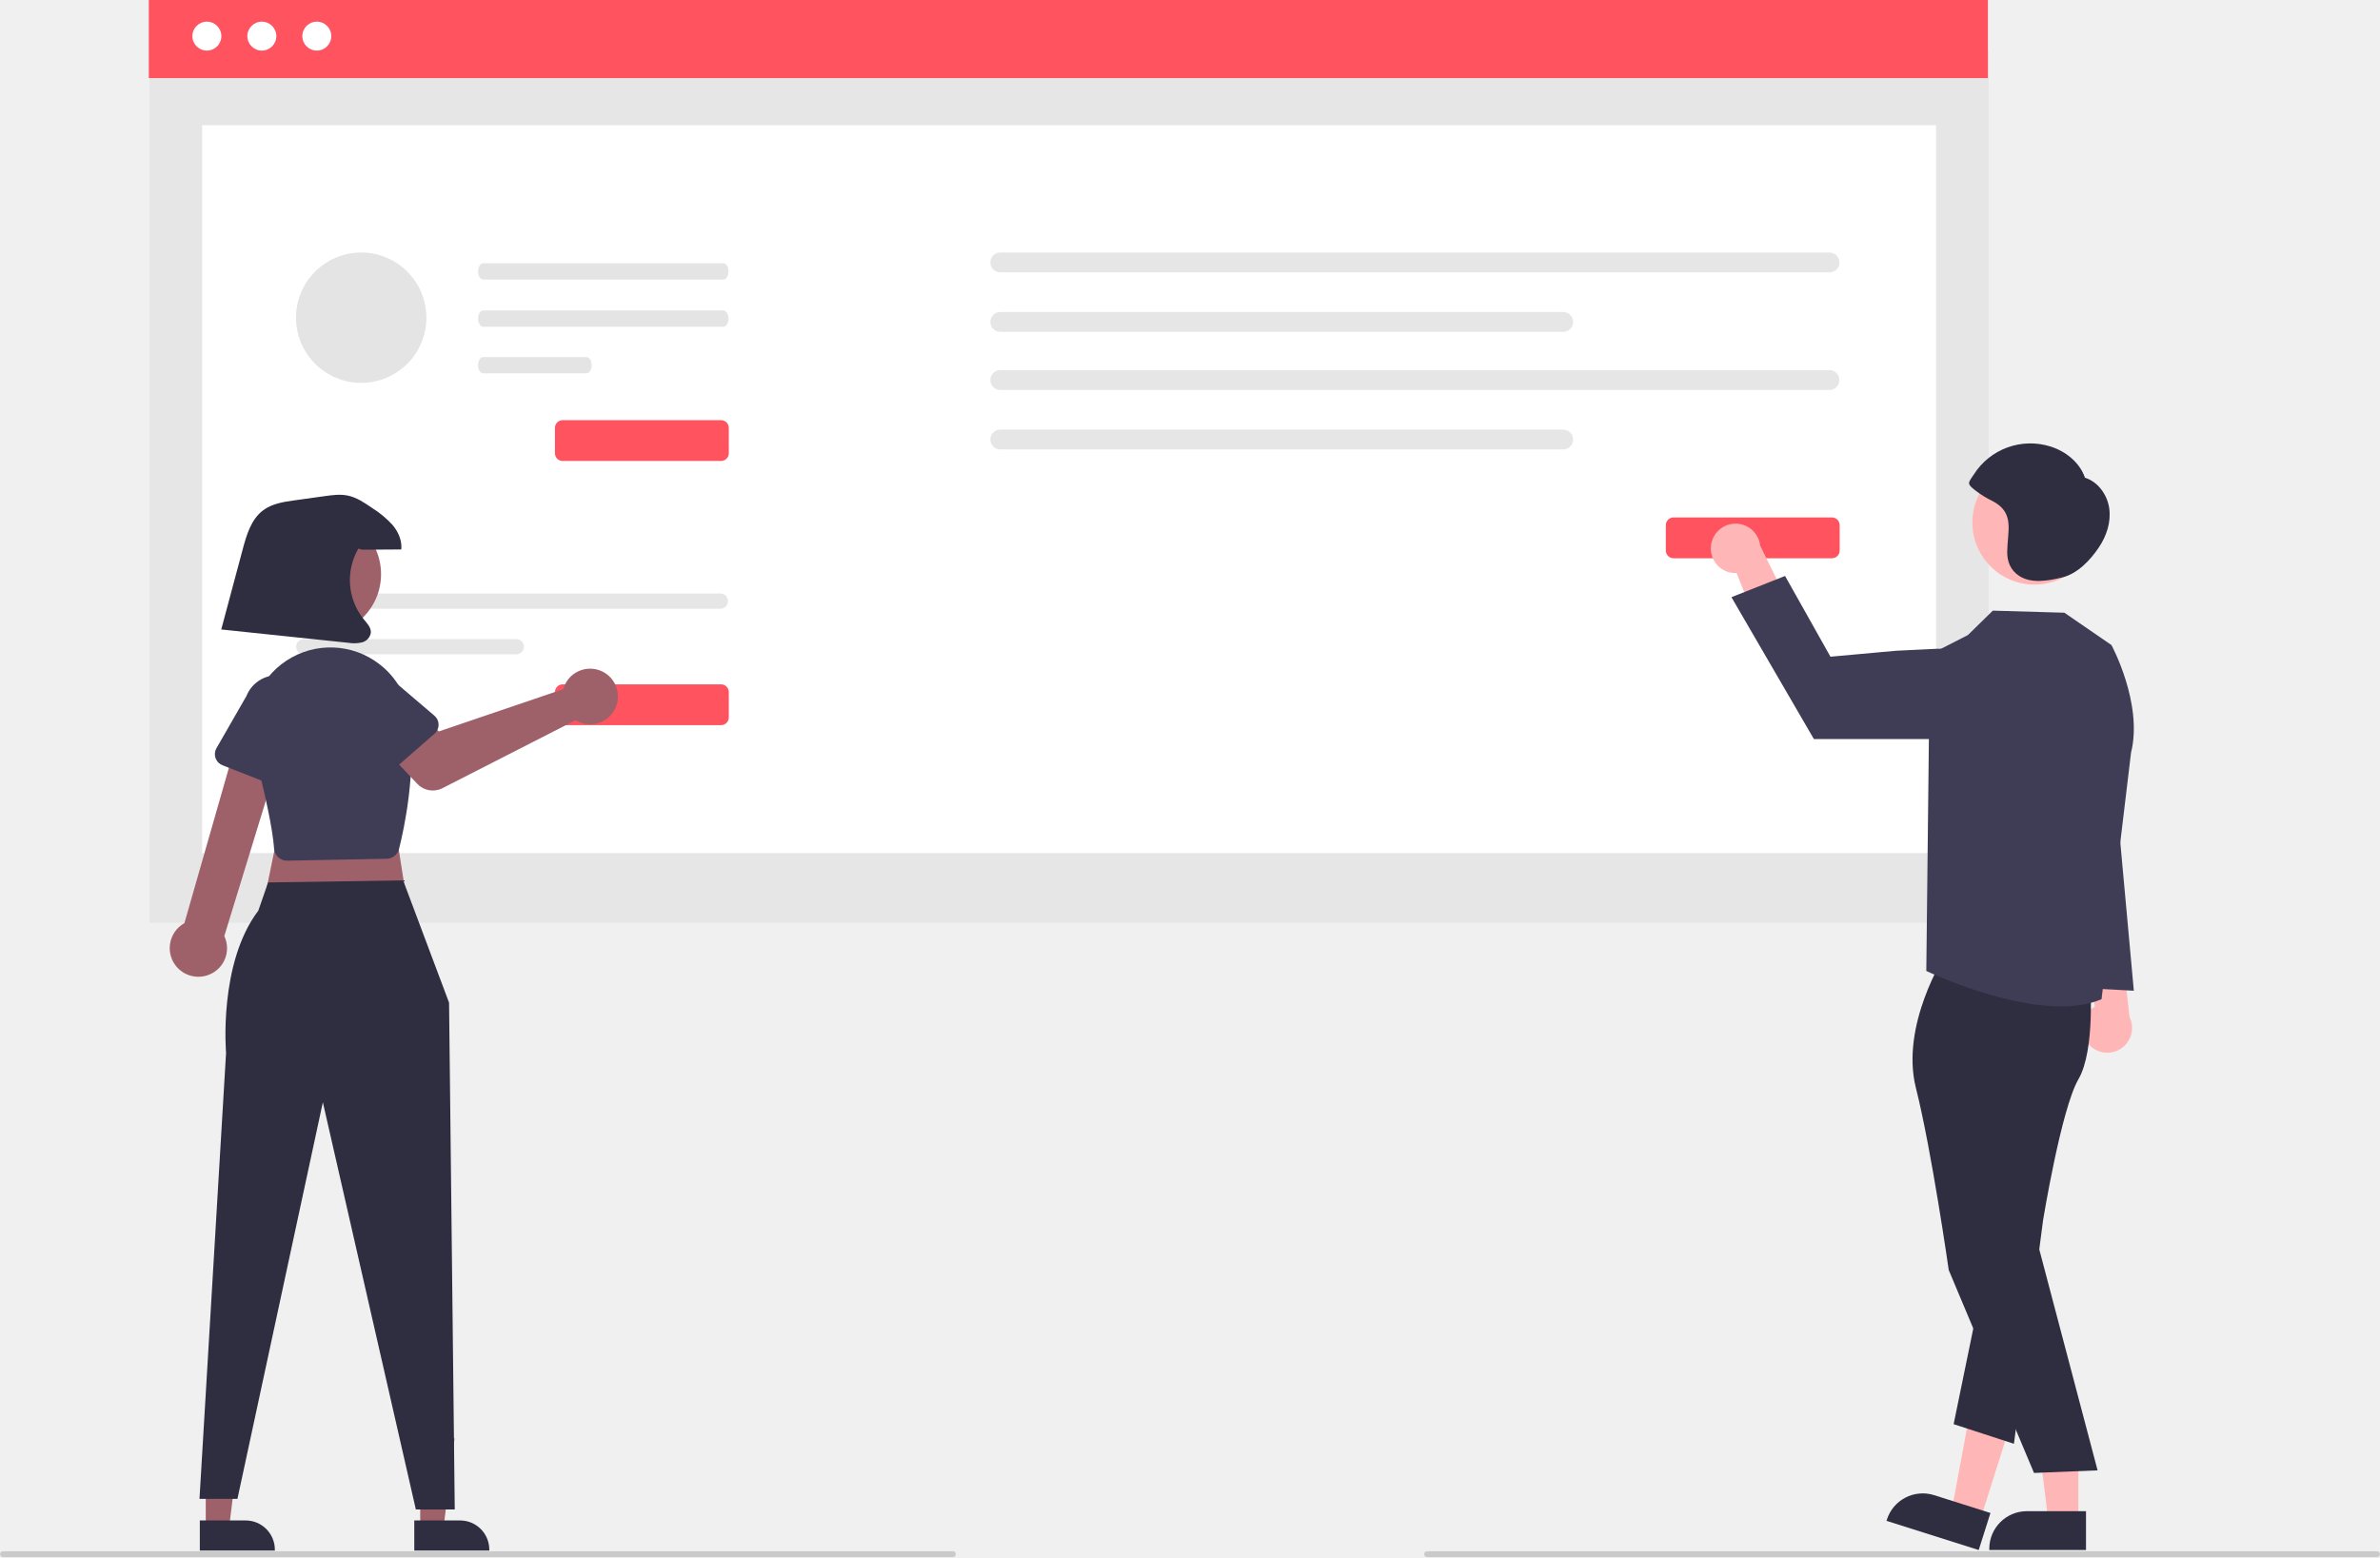
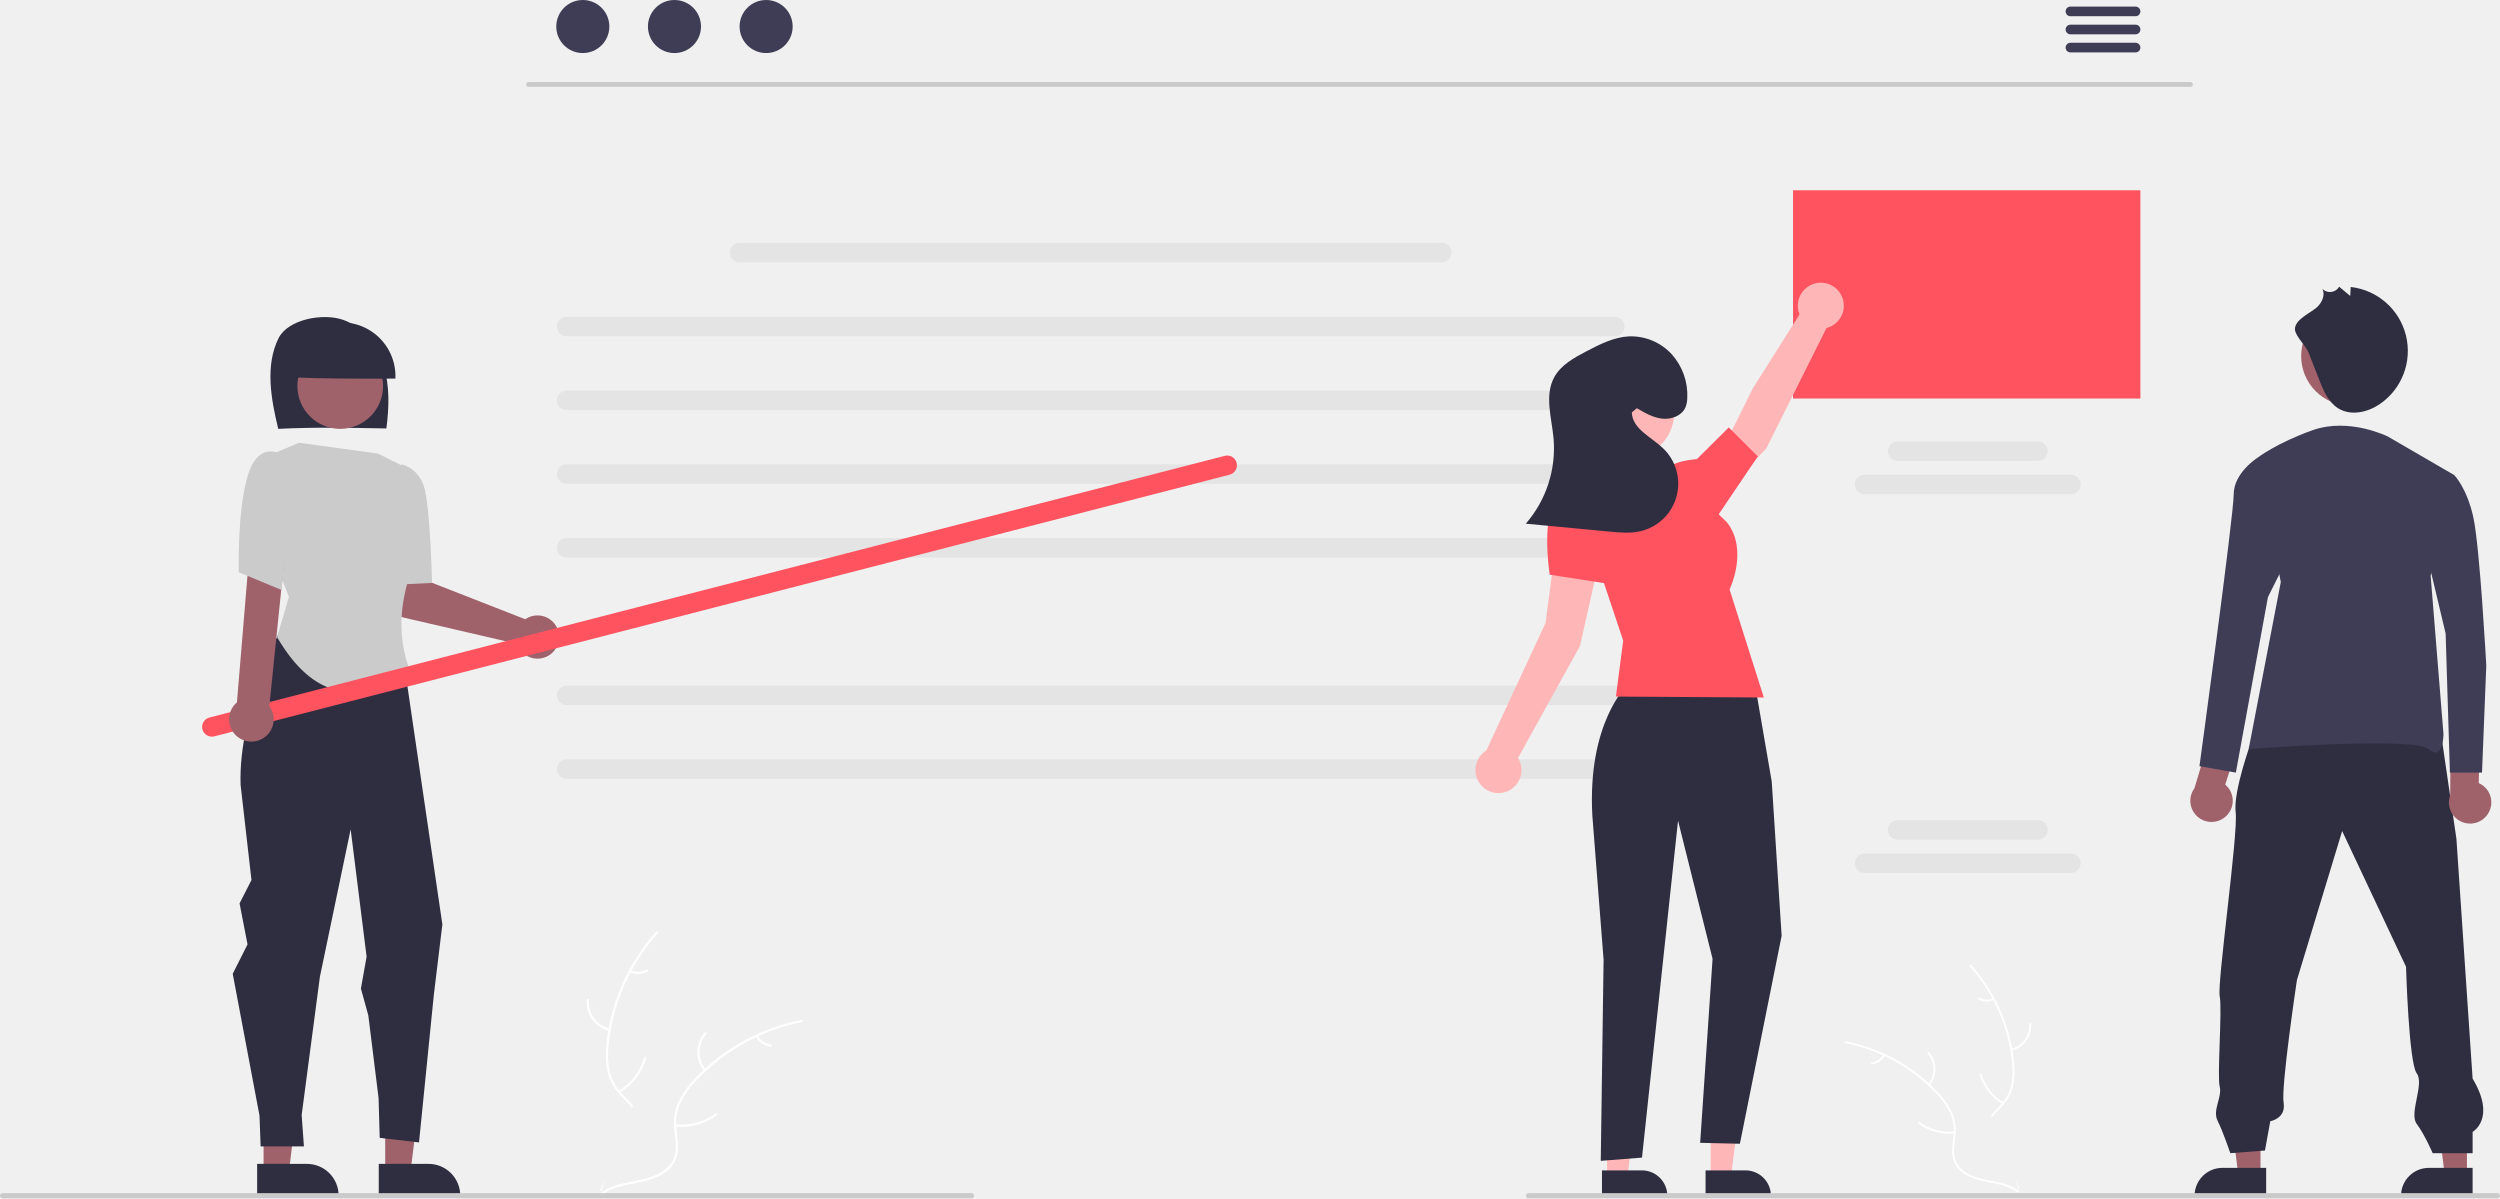
- <svg xmlns="http://www.w3.org/2000/svg" data-name="Layer 1" width="972.675" height="636.537" viewBox="0 0 972.675 636.537">
-   <path d="M967.084,558.393a10.056,10.056,0,0,1,2.728-15.176l-6.582-35.123,17.12,7.193,3.626,32.251a10.11,10.11,0,0,1-16.892,10.856Z" transform="translate(-113.6623 -131.7314)" fill="#ffb6b6" />
-   <rect id="f38b076b-59d8-4a3a-9764-ba710fdc09c8" data-name="Rectangle 62" x="61.138" y="20.606" width="751.606" height="356.65" fill="#e6e6e6" />
-   <rect id="a3e272cc-df3f-4d80-b321-62d216886f20" data-name="Rectangle 75" x="82.63" y="51.189" width="708.622" height="297.564" fill="#fff" />
-   <rect id="e835d13b-e721-4725-9202-bbf482b4bd3b" data-name="Rectangle 80" x="60.817" width="751.606" height="31.93" fill="#ff5360" />
-   <circle id="be4979c6-1dab-43b6-a6ee-71cd46d62419" data-name="Ellipse 90" cx="84.545" cy="14.769" r="5.918" fill="#fff" />
-   <circle id="b0ea5047-583b-4910-b1a7-8a4b76ab40b8" data-name="Ellipse 91" cx="107.009" cy="14.769" r="5.918" fill="#fff" />
-   <circle id="f37d9a3e-ad35-4554-bb71-f31101cbe222" data-name="Ellipse 92" cx="129.473" cy="14.769" r="5.918" fill="#fff" />
-   <path id="bb164f67-fbc5-46a9-bc53-51bf316e72eb-2337" data-name="Path 142" d="M237.734,374.365a3.106,3.106,0,0,0,0,6.211h170.406a3.106,3.106,0,0,0,0-6.211Z" transform="translate(-113.6623 -131.7314)" fill="#e6e6e6" />
-   <path id="a443cdab-5007-48b4-8b70-6d9701024bb2-2338" data-name="Path 143" d="M237.734,393a3.106,3.106,0,0,0,0,6.211h86.996a3.106,3.106,0,0,0,0-6.211Z" transform="translate(-113.6623 -131.7314)" fill="#e6e6e6" />
-   <path id="f7d6bd93-8cee-4d05-900c-0964279c7a84-2339" data-name="Path 154" d="M408.355,428.181H343.623a3.166,3.166,0,0,1-3.162-3.162V414.648a3.166,3.166,0,0,1,3.162-3.162h64.731a3.166,3.166,0,0,1,3.162,3.162V425.019A3.166,3.166,0,0,1,408.355,428.181Z" transform="translate(-113.6623 -131.7314)" fill="#ff5360" />
-   <path id="b9375ed9-a91c-4567-8040-b14da9424350-2340" data-name="Path 154" d="M408.355,320.181H343.623a3.166,3.166,0,0,1-3.162-3.162V306.648a3.166,3.166,0,0,1,3.162-3.162h64.731a3.166,3.166,0,0,1,3.162,3.162V317.019A3.166,3.166,0,0,1,408.355,320.181Z" transform="translate(-113.6623 -131.7314)" fill="#ff5360" />
-   <path id="e51c2c64-3ae5-421d-97d2-6993e1b4a0e1-2341" data-name="Path 142" d="M522.45,234.962a4.052,4.052,0,0,0,0,8.104H861.361a4.052,4.052,0,0,0,0-8.104Z" transform="translate(-113.6623 -131.7314)" fill="#e6e6e6" />
-   <path id="bb6ebd78-ef21-4bf3-8138-c36b4f5ae8d3-2342" data-name="Path 143" d="M522.45,259.277a4.052,4.052,0,0,0,0,8.104H752.524a4.052,4.052,0,0,0,0-8.104Z" transform="translate(-113.6623 -131.7314)" fill="#e6e6e6" />
-   <path id="b0279cb1-e051-4fdd-8ff4-a6bdaa244cb4-2343" data-name="Path 142" d="M522.45,283.042a4.052,4.052,0,0,0,0,8.104H861.361a4.052,4.052,0,0,0,0-8.104Z" transform="translate(-113.6623 -131.7314)" fill="#e6e6e6" />
-   <path id="b8fe22d0-d29e-4fd2-8057-acce26acd380-2344" data-name="Path 143" d="M522.45,307.358a4.052,4.052,0,0,0,0,8.104H752.524a4.052,4.052,0,0,0,0-8.104Z" transform="translate(-113.6623 -131.7314)" fill="#e6e6e6" />
-   <path id="e1b0698e-7706-4223-aefd-57a6dfde5692-2345" data-name="Path 154" d="M862.355,359.948H797.623a3.166,3.166,0,0,1-3.162-3.162V346.414a3.166,3.166,0,0,1,3.162-3.162h64.731a3.166,3.166,0,0,1,3.162,3.162v10.371A3.166,3.166,0,0,1,862.355,359.948Z" transform="translate(-113.6623 -131.7314)" fill="#ff5360" />
-   <path id="f8f2501b-24d6-4bc5-9452-5f6747352c8d-2346" data-name="Path 155" d="M311.127,239.351c-1.15.004-2.081,1.497-2.078,3.336.002,1.834.931,3.319,2.078,3.323h98.18c1.15-.004,2.081-1.497,2.078-3.336-.002-1.834-.931-3.319-2.078-3.323Z" transform="translate(-113.6623 -131.7314)" fill="#e4e4e4" />
-   <path id="bf240ba4-7ac6-4616-9791-82be96e2dade-2347" data-name="Path 156" d="M311.127,258.643c-1.15.004-2.081,1.497-2.078,3.336.002,1.834.931,3.319,2.078,3.323h98.18c1.15-.004,2.081-1.497,2.078-3.336-.002-1.834-.931-3.319-2.078-3.323Z" transform="translate(-113.6623 -131.7314)" fill="#e4e4e4" />
-   <path id="a4452d36-433f-4f97-99ed-f04c2decb731-2348" data-name="Path 157" d="M311.127,277.702c-1.15.004-2.081,1.497-2.078,3.336.002,1.834.931,3.319,2.078,3.323h42.247c1.15-.004,2.081-1.497,2.078-3.336-.002-1.834-.931-3.319-2.078-3.323Z" transform="translate(-113.6623 -131.7314)" fill="#e4e4e4" />
-   <circle cx="147.615" cy="129.872" r="26.642" fill="#e4e4e4" />
-   <path d="M812.935,354.671a10.056,10.056,0,0,0,10.453,11.335l13.316,33.161,10.577-15.263-14.266-29.151a10.11,10.11,0,0,0-20.079-.082Z" transform="translate(-113.6623 -131.7314)" fill="#ffb6b6" />
-   <polygon points="849.397 621.765 837.138 621.765 831.305 574.477 849.4 574.478 849.397 621.765" fill="#ffb6b6" />
-   <path d="M966.186,765.381l-39.531-.001v-.5A15.387,15.387,0,0,1,942.042,749.493h.001l24.144.001Z" transform="translate(-113.6623 -131.7314)" fill="#2f2e41" />
-   <polygon points="809.279 621.376 797.591 617.675 806.302 570.832 823.552 576.294 809.279 621.376" fill="#ffb6b6" />
-   <path d="M922.336,765.381l-37.687-11.932.151-.477A15.387,15.387,0,0,1,904.112,742.947l.001 0,23.018,7.288Z" transform="translate(-113.6623 -131.7314)" fill="#2f2e41" />
-   <path d="M908.421,522.381s-18.19,28.562-11.762,54.054,13.428,74.492,13.428,74.492l34.852,82.943,25.98-1.06-25.8-97.793,1.02-65.386s17.932-31.249,14.44-40.977S908.421,522.381,908.421,522.381Z" transform="translate(-113.6623 -131.7314)" fill="#2f2e41" />
-   <path d="M967.849,532.593s2.238,28.335-4.762,40.335-14.458,57.673-14.458,57.673l-11.898,91.346-24.644-8.02L933.101,611.585l16.517-80.504Z" transform="translate(-113.6623 -131.7314)" fill="#2f2e41" />
-   <path d="M976.586,395.427l-19.228-13.216-29.26-.85-10.19,9.99-15.55,7.941-1.44,129.364s46.565,22.319,71.617,11.546l12.051-100.774C989.586,419.427,976.586,395.427,976.586,395.427Z" transform="translate(-113.6623 -131.7314)" fill="#3f3d56" />
-   <path d="M906.264,433.861H854.976l-33.696-58.002,21.911-8.679,18.556,33.008,26.857-2.431,16.769-.811a18.468,18.468,0,0,1,19.222,20.697h0A18.49,18.49,0,0,1,906.264,433.861Z" transform="translate(-113.6623 -131.7314)" fill="#3f3d56" />
-   <circle cx="831.452" cy="213.606" r="25.37" fill="#ffb6b6" />
-   <path d="M975.683,339.566c-.779-5.57-4.551-10.858-9.916-12.546-2.131-6.189-7.776-10.745-14.012-12.731a27.372,27.372,0,0,0-31.467,11.477c-.477.75-1.945,2.594-1.904,3.49.052,1.137,1.792,2.312,2.666,3.029a39.086,39.086,0,0,0,6.97,4.302c9.123,4.73,6.086,12.162,5.962,20.585-.06,4.093,1.306,7.588,4.797,9.926,5.037,3.374,12.246,2.032,17.727.678,6.219-1.537,11.389-7,14.936-12.268C974.583,350.842,976.462,345.135,975.683,339.566Z" transform="translate(-113.6623 -131.7314)" fill="#2f2e41" />
-   <polygon points="862.197 296.725 872.069 405.008 840.352 403.307 862.197 296.725" fill="#3f3d56" />
-   <path d="M1085.147,768.269H696.853a1.191,1.191,0,0,1,0-2.381h388.294a1.191,1.191,0,0,1,0,2.381Z" transform="translate(-113.6623 -131.7314)" fill="#cacaca" />
-   <polygon points="84.089 624.666 93.598 624.666 98.122 587.987 84.087 587.987 84.089 624.666" fill="#9e616a" />
-   <path d="M195.326,753.293,214.053,753.292h.001a11.935,11.935,0,0,1,11.935,11.934v.388l-30.662.001Z" transform="translate(-113.6623 -131.7314)" fill="#2f2e41" />
-   <polygon points="171.738 624.666 181.247 624.666 185.771 587.987 171.736 587.987 171.738 624.666" fill="#9e616a" />
-   <path d="M282.974,753.293l18.727-.001h.001a11.935,11.935,0,0,1,11.935,11.934v.388l-30.662.001Z" transform="translate(-113.6623 -131.7314)" fill="#2f2e41" />
-   <polygon points="160.256 329.996 166.461 369.554 107.512 370.33 115.268 332.323 160.256 329.996" fill="#9e616a" />
-   <path d="M278.413,491.627l18.775,49.993,2.327,207.179H283.614l-38.007-166.457-34.904,162.112H195.19l10.859-182.279s-3.202-36.585,13.186-58.174l3.989-11.525Z" transform="translate(-113.6623 -131.7314)" fill="#2f2e41" />
-   <path d="M197.878,530.599a11.637,11.637,0,0,0,7.456-16.211l25.078-81.761-18.446-3.656-22.936,80.142a11.7,11.7,0,0,0,8.848,21.486Z" transform="translate(-113.6623 -131.7314)" fill="#9e616a" />
-   <path d="M230.953,483.575a5.285,5.285,0,0,1-1.025-.101h0a5.301,5.301,0,0,1-4.246-4.803c-.583-7.984-3.472-21.88-8.587-41.305a32.691,32.691,0,0,1,51.621-34.137,32.269,32.269,0,0,1,12.45,22.068c2.542,22.388-2.251,44.865-4.429,53.49a5.312,5.312,0,0,1-5.035,4.002L231.066,483.574C231.028,483.575,230.991,483.575,230.953,483.575Z" transform="translate(-113.6623 -131.7314)" fill="#3f3d56" />
-   <path d="M344.481,411.757a11.402,11.402,0,0,0-.6,1.692l-50.864,17.284-9.828-8.586-14.897,13.139,15.922,16.891a8.666,8.666,0,0,0,10.248,1.773l54.428-27.802a11.371,11.371,0,1,0-4.409-14.392Z" transform="translate(-113.6623 -131.7314)" fill="#9e616a" />
-   <path d="M291.244,431.678l-18.542,16.195a4.875,4.875,0,0,1-7.308-1.037l-13.263-20.653a13.537,13.537,0,0,1,20.444-17.751l18.624,15.864a4.875,4.875,0,0,1,.045,7.381Z" transform="translate(-113.6623 -131.7314)" fill="#3f3d56" />
-   <path d="M227.482,453.561l-22.914-9.002a4.875,4.875,0,0,1-2.445-6.965l12.226-21.283a13.537,13.537,0,0,1,25.171,9.974l-5.506,23.837a4.875,4.875,0,0,1-6.531,3.438Z" transform="translate(-113.6623 -131.7314)" fill="#3f3d56" />
-   <circle cx="130.806" cy="234.729" r="24.925" fill="#9e616a" />
-   <path d="M503.147,768.269H114.853a1.191,1.191,0,0,1,0-2.381H503.147a1.191,1.191,0,0,1,0,2.381Z" transform="translate(-113.6623 -131.7314)" fill="#cacaca" />
-   <path d="M261.614,356.441q8.021-.045,16.043-.09c.38-3.645-1.242-7.271-3.605-10.071a41.058,41.058,0,0,0-8.446-6.982c-3.067-2.105-6.245-4.258-9.892-4.994-3.057-.617-6.216-.189-9.304.241q-6.143.854-12.285,1.708c-4.495.625-9.198,1.332-12.849,4.028-4.938,3.646-6.826,10.034-8.413,15.962l-8.782,32.816,51.871,5.441a14.261,14.261,0,0,0,5.653-.164,4.859,4.859,0,0,0,3.615-3.952c.149-2.115-1.529-3.847-2.892-5.472a25.562,25.562,0,0,1-2.205-28.906Z" transform="translate(-113.6623 -131.7314)" fill="#2f2e41" />
+ <svg xmlns="http://www.w3.org/2000/svg" data-name="Layer 1" width="983" height="471.149" viewBox="0 0 983 471.149">
+   <path d="M333.732,626.165c2.431-19.55,14.548-38.813,33.193-45.176a90.77,90.77,0,0,0,.004,62.32c2.865,7.75,6.859,16.071,4.164,23.882-1.677,4.86-5.779,8.578-10.364,10.903-4.585,2.325-9.674,3.433-14.7,4.519l-.989.818C337.063,665.418,331.301,645.715,333.732,626.165Z" transform="translate(-108.5 -214.4253)" fill="#f0f0f0" />
+   <path d="M367.11,581.359a77.584,77.584,0,0,0-19.287,43.664,33.41,33.41,0,0,0,.38,10.461,19.162,19.162,0,0,0,4.766,8.888c2.148,2.36,4.619,4.526,6.156,7.367a11.733,11.733,0,0,1,.573,9.579c-1.357,3.892-4.032,7.065-6.755,10.076-3.024,3.344-6.217,6.769-7.503,11.202-.156.537-.98.264-.825-.272,2.236-7.712,9.723-12.093,13.293-19.039,1.666-3.241,2.365-7.004.803-10.426-1.366-2.992-3.912-5.227-6.107-7.598a20.448,20.448,0,0,1-4.984-8.517,30.887,30.887,0,0,1-.781-10.408,75.271,75.271,0,0,1,5.497-22.874,78.96,78.96,0,0,1,14.198-22.753c.371-.416.943.238.575.651Z" transform="translate(-108.5 -214.4253)" fill="#fff" />
+   <path d="M348.057,619.769a11.64,11.64,0,0,1-8.86-12.193c.044-.557.912-.514.867.043a10.778,10.778,0,0,0,8.265,11.326c.544.129.268.953-.272.825Z" transform="translate(-108.5 -214.4253)" fill="#fff" />
+   <path d="M351.722,643.319a22.435,22.435,0,0,0,10.019-12.921c.158-.537.982-.264.825.272a23.336,23.336,0,0,1-10.453,13.424c-.481.286-.869-.491-.391-.776Z" transform="translate(-108.5 -214.4253)" fill="#fff" />
+   <path d="M356.544,595.945a6.589,6.589,0,0,0,6.244-.317c.478-.292.865.486.391.776a7.383,7.383,0,0,1-6.907.366.449.449,0,0,1-.276-.548.436.436,0,0,1,.548-.276Z" transform="translate(-108.5 -214.4253)" fill="#fff" />
+   <path d="M423.758,615.909c-.293.191-.586.381-.88.579a86.772,86.772,0,0,0-11.095,8.662c-.271.242-.542.491-.806.74a91.477,91.477,0,0,0-19.867,27.195,88.835,88.835,0,0,0-4.866,12.59c-1.796,5.958-3.268,12.561-6.823,17.434a15.241,15.241,0,0,1-1.187,1.466H346.115c-.073-.037-.146-.066-.22-.103l-1.282.059c.052-.227.11-.462.161-.689.029-.132.066-.264.095-.396.022-.088.044-.176.059-.257.007-.029.015-.059.022-.081.015-.081.037-.154.052-.227q.484-1.968.997-3.935c0-.007,0-.007.007-.015a130.62,130.62,0,0,1,10.992-28.859c.147-.271.293-.55.454-.821a84.768,84.768,0,0,1,7.614-11.549,74.937,74.937,0,0,1,4.991-5.709,62.317,62.317,0,0,1,15.594-11.681c11.52-6.082,24.857-8.413,37.169-4.697C423.135,615.711,423.443,615.806,423.758,615.909Z" transform="translate(-108.5 -214.4253)" fill="#f0f0f0" />
+   <path d="M423.686,616.316a77.584,77.584,0,0,0-41.689,23.251,33.41,33.41,0,0,0-5.995,8.582,19.162,19.162,0,0,0-1.546,9.966c.294,3.178.963,6.394.48,9.588a11.733,11.733,0,0,1-5.309,7.993c-3.427,2.291-7.472,3.213-11.46,3.978-4.427.849-9.039,1.661-12.735,4.427-.448.335-.941-.379-.494-.714,6.429-4.811,15.044-3.802,22.077-7.198,3.282-1.585,6.106-4.168,6.919-7.841.711-3.211.024-6.529-.302-9.744a20.448,20.448,0,0,1,1.148-9.801,30.887,30.887,0,0,1,5.643-8.78,75.27,75.27,0,0,1,18.161-14.954,78.96,78.96,0,0,1,25.035-9.619c.547-.108.61.758.067.866Z" transform="translate(-108.5 -214.4253)" fill="#fff" />
+   <path d="M385.348,635.513a11.64,11.64,0,0,1,.267-15.07c.371-.418,1.038.138.667.557a10.778,10.778,0,0,0-.219,14.019c.356.43-.36.922-.714.494Z" transform="translate(-108.5 -214.4253)" fill="#fff" />
+   <path d="M374.095,656.524a22.435,22.435,0,0,0,15.779-4.285c.449-.333.943.381.494.714a23.336,23.336,0,0,1-16.428,4.425c-.556-.062-.398-.916.155-.854Z" transform="translate(-108.5 -214.4253)" fill="#fff" />
+   <path d="M406.468,621.601a6.589,6.589,0,0,0,5.176,3.506c.557.055.398.909-.155.854a7.383,7.383,0,0,1-5.735-3.866.449.449,0,0,1,.11-.604.436.436,0,0,1,.604.11Z" transform="translate(-108.5 -214.4253)" fill="#fff" />
+   <path d="M911.84,633.079c-2.102-16.902-12.577-33.555-28.696-39.055a78.472,78.472,0,0,1-.004,53.876c-2.477,6.7-5.929,13.894-3.6,20.646,1.45,4.202,4.996,7.416,8.96,9.426,3.964,2.01,8.364,2.968,12.708,3.907l.855.707C908.96,667.013,913.942,649.98,911.84,633.079Z" transform="translate(-108.5 -214.4253)" fill="#f0f0f0" />
+   <path d="M882.984,594.343a67.072,67.072,0,0,1,16.674,37.748,28.883,28.883,0,0,1-.329,9.044,16.566,16.566,0,0,1-4.12,7.684c-1.857,2.04-3.993,3.912-5.322,6.369a10.143,10.143,0,0,0-.496,8.281c1.173,3.365,3.485,6.107,5.84,8.711,2.614,2.891,5.375,5.852,6.486,9.684.135.464.847.228.713-.235-1.933-6.667-8.405-10.455-11.492-16.46-1.44-2.802-2.045-6.055-.695-9.013,1.181-2.587,3.382-4.519,5.28-6.569a17.677,17.677,0,0,0,4.309-7.363,26.702,26.702,0,0,0,.675-8.998,65.072,65.072,0,0,0-4.753-19.775,68.262,68.262,0,0,0-12.274-19.67c-.321-.359-.816.206-.497.563Z" transform="translate(-108.5 -214.4253)" fill="#fff" />
+   <path d="M899.456,627.549a10.063,10.063,0,0,0,7.66-10.541c-.038-.481-.788-.445-.75.037a9.318,9.318,0,0,1-7.145,9.791c-.47.112-.232.824.235.713Z" transform="translate(-108.5 -214.4253)" fill="#fff" />
+   <path d="M896.288,647.909a19.396,19.396,0,0,1-8.661-11.17c-.136-.464-.849-.228-.713.235a20.174,20.174,0,0,0,9.037,11.606c.416.247.752-.425.338-.67Z" transform="translate(-108.5 -214.4253)" fill="#fff" />
+   <path d="M892.119,606.953a5.696,5.696,0,0,1-5.398-.274c-.413-.252-.748.42-.338.67a6.383,6.383,0,0,0,5.971.316.388.388,0,0,0,.239-.474.377.377,0,0,0-.474-.239Z" transform="translate(-108.5 -214.4253)" fill="#fff" />
+   <path d="M834.011,624.212c.253.165.507.329.76.501a75.016,75.016,0,0,1,9.592,7.488c.234.209.469.424.697.64a79.083,79.083,0,0,1,17.175,23.511,76.799,76.799,0,0,1,4.207,10.884c1.552,5.151,2.826,10.859,5.898,15.072a13.174,13.174,0,0,0,1.026,1.267h27.768c.063-.032.127-.057.19-.089l1.109.051c-.045-.196-.095-.399-.14-.596-.025-.114-.057-.228-.082-.342-.019-.076-.038-.152-.051-.222-.006-.025-.013-.051-.019-.07-.013-.07-.032-.133-.045-.196q-.418-1.701-.862-3.402c0-.006,0-.006-.006-.013a112.922,112.922,0,0,0-9.503-24.949c-.127-.234-.253-.475-.393-.71a73.284,73.284,0,0,0-6.583-9.985,64.785,64.785,0,0,0-4.314-4.935,53.874,53.874,0,0,0-13.482-10.099c-9.959-5.258-21.49-7.273-32.133-4.061C834.55,624.041,834.284,624.123,834.011,624.212Z" transform="translate(-108.5 -214.4253)" fill="#f0f0f0" />
+   <path d="M834.074,624.565a67.073,67.073,0,0,1,36.04,20.101,28.884,28.884,0,0,1,5.183,7.419,16.566,16.566,0,0,1,1.336,8.616c-.254,2.747-.833,5.528-.415,8.289a10.143,10.143,0,0,0,4.59,6.91c2.963,1.98,6.46,2.778,9.907,3.439,3.828.734,7.815,1.436,11.009,3.827.387.29.814-.328.427-.617-5.558-4.16-13.006-3.287-19.086-6.223-2.837-1.37-5.278-3.604-5.981-6.778-.615-2.776-.021-5.644.261-8.423a17.677,17.677,0,0,0-.993-8.473,26.703,26.703,0,0,0-4.878-7.591,65.072,65.072,0,0,0-15.7-12.928,68.262,68.262,0,0,0-21.643-8.316c-.473-.094-.527.655-.058.749Z" transform="translate(-108.5 -214.4253)" fill="#fff" />
+   <path d="M867.218,641.16a10.063,10.063,0,0,0-.231-13.028c-.32-.361-.897.12-.576.481a9.318,9.318,0,0,1,.19,12.12c-.308.372.311.797.617.427Z" transform="translate(-108.5 -214.4253)" fill="#fff" />
+   <path d="M876.946,659.324a19.396,19.396,0,0,1-13.641-3.704c-.388-.288-.815.329-.427.617a20.174,20.174,0,0,0,14.202,3.826c.481-.053.344-.792-.134-.739Z" transform="translate(-108.5 -214.4253)" fill="#fff" />
+   <path d="M848.959,629.133a5.696,5.696,0,0,1-4.475,3.031c-.481.047-.344.786.134.739a6.383,6.383,0,0,0,4.958-3.342.388.388,0,0,0-.095-.522.377.377,0,0,0-.522.095Z" transform="translate(-108.5 -214.4253)" fill="#fff" />
+   <path d="M969.8,248.57H316.312a.948.948,0,0,1,0-1.897H969.8a.948.948,0,1,1,0,1.897Z" transform="translate(-108.5 -214.4253)" fill="#cacaca" />
+   <circle cx="229.16" cy="10.433" r="10.433" fill="#3f3d56" />
+   <circle cx="265.201" cy="10.433" r="10.433" fill="#3f3d56" />
+   <circle cx="301.242" cy="10.433" r="10.433" fill="#3f3d56" />
+   <path d="M948.205,220.807H922.597a1.897,1.897,0,0,1,0-3.794h25.608a1.897,1.897,0,1,1,0,3.794Z" transform="translate(-108.5 -214.4253)" fill="#3f3d56" />
+   <path d="M948.205,227.92H922.597a1.897,1.897,0,0,1,0-3.794h25.608a1.897,1.897,0,1,1,0,3.794Z" transform="translate(-108.5 -214.4253)" fill="#3f3d56" />
+   <path d="M948.205,235.034H922.597a1.897,1.897,0,0,1,0-3.794h25.608a1.897,1.897,0,1,1,0,3.794Z" transform="translate(-108.5 -214.4253)" fill="#3f3d56" />
+   <rect x="705.024" y="74.816" width="136.578" height="81.887" fill="#ff5360" />
+   <path d="M922.854,408.747H841.591a3.828,3.828,0,0,1,0-7.655h81.264a3.828,3.828,0,0,1,0,7.655Z" transform="translate(-108.5 -214.4253)" fill="#e4e4e4" />
+   <path d="M909.752,395.645h-55.059a3.828,3.828,0,1,1,0-7.655h55.059a3.828,3.828,0,1,1,0,7.655Z" transform="translate(-108.5 -214.4253)" fill="#e4e4e4" />
+   <rect x="705.024" y="223.724" width="136.578" height="81.887" fill="#f0f0f0" />
+   <path d="M922.854,557.655H841.591a3.828,3.828,0,0,1,0-7.655h81.264a3.828,3.828,0,0,1,0,7.655Z" transform="translate(-108.5 -214.4253)" fill="#e4e4e4" />
+   <path d="M909.752,544.553h-55.059a3.828,3.828,0,1,1,0-7.655h55.059a3.828,3.828,0,1,1,0,7.655Z" transform="translate(-108.5 -214.4253)" fill="#e4e4e4" />
+   <path d="M743.488,346.655H331.225a3.828,3.828,0,0,1,0-7.655H743.488a3.828,3.828,0,0,1,0,7.655Z" transform="translate(-108.5 -214.4253)" fill="#e4e4e4" />
+   <path d="M743.488,375.655H331.225a3.828,3.828,0,0,1,0-7.655H743.488a3.828,3.828,0,0,1,0,7.655Z" transform="translate(-108.5 -214.4253)" fill="#e4e4e4" />
+   <path d="M743.488,404.655H331.225a3.828,3.828,0,0,1,0-7.655H743.488a3.828,3.828,0,0,1,0,7.655Z" transform="translate(-108.5 -214.4253)" fill="#e4e4e4" />
+   <path d="M743.488,433.655H331.225a3.828,3.828,0,0,1,0-7.655H743.488a3.828,3.828,0,0,1,0,7.655Z" transform="translate(-108.5 -214.4253)" fill="#e4e4e4" />
+   <path d="M743.488,491.655H331.225a3.828,3.828,0,0,1,0-7.655H743.488a3.828,3.828,0,0,1,0,7.655Z" transform="translate(-108.5 -214.4253)" fill="#e4e4e4" />
+   <path d="M743.488,520.655H331.225a3.828,3.828,0,0,1,0-7.655H743.488a3.828,3.828,0,0,1,0,7.655Z" transform="translate(-108.5 -214.4253)" fill="#e4e4e4" />
+   <path d="M675.386,317.553H399.327a3.828,3.828,0,1,1,0-7.655h276.059a3.828,3.828,0,1,1,0,7.655Z" transform="translate(-108.5 -214.4253)" fill="#e4e4e4" />
+   <polygon points="672.663 462.791 680.633 462.791 684.425 432.047 672.662 432.048 672.663 462.791" fill="#ffb6b6" />
+   <path d="M779.13,674.614l15.697-.001h.001a10.004,10.004,0,0,1,10.003,10.003v.325l-25.7.001Z" transform="translate(-108.5 -214.4253)" fill="#2f2e41" />
+   <polygon points="631.925 462.791 639.895 462.791 643.687 432.047 631.923 432.048 631.925 462.791" fill="#ffb6b6" />
+   <path d="M738.392,674.614l15.697-.001h.001a10.004,10.004,0,0,1,10.003,10.003v.325l-25.7.001Z" transform="translate(-108.5 -214.4253)" fill="#2f2e41" />
+   <path d="M833.498,334.628a9.053,9.053,0,1,0-17.426,3.439l-18.317,28.98-11.402,22.98,9.41,8.351,7.241-7.621,23.683-47.366A9.048,9.048,0,0,0,833.498,334.628Z" transform="translate(-108.5 -214.4253)" fill="#ffb6b6" />
+   <path d="M738.442,429.684l-17.954-2.783-4.277,32.481-23.302,50.145a9.057,9.057,0,1,0,12.483,2.904l24.364-43.995Z" transform="translate(-108.5 -214.4253)" fill="#ffb6b6" />
+   <path d="M748.391,483.794s-15.789,14.6-13.782,51.31l4.423,56.712-1.115,79.054,16.217-1.274,14.168-132.484,13.579,54.318L777.005,663.787l15.621.362,16.413-81.773L805.149,521.761,798.614,483.794Z" transform="translate(-108.5 -214.4253)" fill="#2f2e41" />
+   <path d="M765.283,398.3l-37.721,10.562,19.18,57.465-2.867,21.984,58.16.377-13.469-42.491s7.559-15.544-1.072-26.439Z" transform="translate(-108.5 -214.4253)" fill="#ff5360" />
+   <path d="M760.757,407.353l4.526-9.053s-.146-2.275,10.489-3.401l12.478-12.402L799.672,393.88l-19.3,28.561Z" transform="translate(-108.5 -214.4253)" fill="#ff5360" />
+   <path d="M742.651,416.406s-13.579-15.088-21.124-7.544-3.676,31.533-3.676,31.533l23.497,3.646Z" transform="translate(-108.5 -214.4253)" fill="#ff5360" />
+   <path id="a1b14455-bb06-4eca-a63d-5bd2b70c7569-406" data-name="Ellipse 358" d="M749.538,358.407c23.126.104,23.124,35.266-.001,35.367C726.412,393.67,726.414,358.508,749.538,358.407Z" transform="translate(-108.5 -214.4253)" fill="#ffb6b6" />
+   <path d="M752.113,374.922c3.126,1.841,6.374,3.724,9.98,4.118s7.689-1.123,9.136-4.45a10.265,10.265,0,0,0,.708-3.616,24.036,24.036,0,0,0-6.084-17.224,21.797,21.797,0,0,0-16.727-7.072c-5.975.26-11.497,3.088-16.8,5.856-4.876,2.545-10.025,5.349-12.674,10.169-3.926,7.142-1.064,15.887-.302,24.002a45.217,45.217,0,0,1-10.901,33.632l32.904,3.118c4.004.379,8.088.754,12.013-.122a19.201,19.201,0,0,0,9.132-32.572c-4.67-4.496-12.181-7.68-12.366-14.16" transform="translate(-108.5 -214.4253)" fill="#2f2e41" />
+   <polygon points="888.827 462.055 880.097 462.055 875.944 428.383 888.828 428.383 888.827 462.055" fill="#9f616a" />
+   <path d="M999.553,684.942l-28.148-.001v-.356A10.957,10.957,0,0,1,982.361,673.629h.001l17.192.001Z" transform="translate(-108.5 -214.4253)" fill="#2f2e41" />
+   <polygon points="970.002 462.055 961.272 462.055 957.119 428.383 970.003 428.383 970.002 462.055" fill="#9f616a" />
+   <path d="M1080.728,684.942l-28.148-.001v-.356a10.957,10.957,0,0,1,10.956-10.956h.001l17.192.001Z" transform="translate(-108.5 -214.4253)" fill="#2f2e41" />
+   <path d="M993.847,505.604s-7.328,19.889-6.281,28.263-7.327,66.994-6.281,72.228-1.047,31.404,0,35.591-2.938,9.188-.844,13.376,5.032,12.794,5.032,12.794l13.608-1.047,2.094-11.515s6.281-1.047,5.234-7.328,5.234-48.152,5.234-48.152l17.795-58.62,25.123,53.386s1.047,37.684,4.187,41.871-3.14,15.702,0,19.889,6.281,11.515,6.281,11.515h15.702v-8.374s9.421-5.234,0-20.936l-6.366-94.296-6.281-42.918Z" transform="translate(-108.5 -214.4253)" fill="#2f2e41" />
+   <circle cx="924.37" cy="140.004" r="19.551" fill="#a0616a" />
+   <path d="M1016.232,353.081q2.069,5.287,4.139,10.574c1.696,4.333,3.639,8.969,7.614,11.388,4.908,2.986,11.463,1.53,16.212-1.704a25.316,25.316,0,0,0-11.395-46.077l-.196,3.539-4.343-3.64a4.222,4.222,0,0,1-6.563.928c1.141,2.365-.176,5.249-2.077,7.061-2.336,2.225-9.017,4.9-8.74,8.878C1011.066,346.682,1015.155,350.329,1016.232,353.081Z" transform="translate(-108.5 -214.4253)" fill="#2f2e41" />
+   <path d="M1086.688,534.525a8.279,8.279,0,0,0-3.547-12.188l.391-18.914-11.436-3.041L1071.919,527.1a8.323,8.323,0,0,0,14.769,7.425Z" transform="translate(-108.5 -214.4253)" fill="#9f616a" />
+   <path d="M1047.393,386.064s-15.151-7.575-29.46-2.525-21.884,10.942-21.884,10.942l9.259,48.819-12.626,65.653s64.812-5.05,70.703,0,5.892-5.892,5.892-5.892l-5.05-62.286,9.259-39.56Z" transform="translate(-108.5 -214.4253)" fill="#3f3d56" />
+   <path d="M983.447,535.645a8.278,8.278,0,0,0,.017-12.694l5.685-18.043-10.122-6.129L971.357,524.372a8.323,8.323,0,0,0,12.091,11.273Z" transform="translate(-108.5 -214.4253)" fill="#9f616a" />
+   <path d="M1001.941,394.482h-5.892s-9.259,5.892-9.259,14.309S973.323,515.688,973.323,515.688l14.309,2.525,12.626-69.02,9.259-18.518Z" transform="translate(-108.5 -214.4253)" fill="#3f3d56" />
+   <path d="M1057.494,401.215h15.992s5.05,5.05,7.575,16.834,5.05,58.078,5.05,58.078l-1.683,42.085h-12.626l-1.683-54.711-8.417-35.352Z" transform="translate(-108.5 -214.4253)" fill="#3f3d56" />
+   <path d="M316.181,457.229a8.533,8.533,0,0,0-1.159.679L277.58,443.272l-1.484-9.653-14.86.336.967,17.344a6.485,6.485,0,0,0,5.009,5.956l44.552,10.335a8.509,8.509,0,1,0,4.417-10.362Z" transform="translate(-108.5 -214.4253)" fill="#9f616a" />
+   <polygon points="151.465 460.884 161.403 460.883 166.13 422.552 151.463 422.552 151.465 460.884" fill="#9f616a" />
+   <path d="M257.43,672.065l19.571-.001h.001A12.473,12.473,0,0,1,289.474,684.536v.405l-32.044.001Z" transform="translate(-108.5 -214.4253)" fill="#2f2e41" />
+   <polygon points="103.639 460.884 113.577 460.883 118.305 422.552 103.638 422.552 103.639 460.884" fill="#9f616a" />
+   <path d="M209.604,672.065l19.571-.001h.001A12.473,12.473,0,0,1,241.649,684.536v.405l-32.044.001Z" transform="translate(-108.5 -214.4253)" fill="#2f2e41" />
+   <path d="M217.902,383.059c-2.83-11.686-5.228-24.866.11-35.629,3.704-7.468,17.404-9.983,25.258-7.292s13.532,9.99,16.029,17.948,2.207,16.534,1.119,24.807C245.973,382.615,231.529,382.338,217.902,383.059Z" transform="translate(-108.5 -214.4253)" fill="#2f2e41" />
+   <circle cx="133.777" cy="151.787" r="16.843" fill="#9f616a" />
+   <path d="M221.686,362.743a21.156,21.156,0,1,1,42.286.557C249.555,363.331,235.139,363.362,221.686,362.743Z" transform="translate(-108.5 -214.4253)" fill="#2f2e41" />
+   <path d="M228.298,445.197l-7.044,11.74s-19.292,36.182-18.144,66.173l4.269,37.356-4.685,9.167,3.136,16.129-5.824,11.554,10.528,55.778.448,12.097h17.025l-.896-12.321,7.168-54.34,12.097-58.018,6.272,50.083-2.24,12.545,2.912,10.528,4.032,32.481.448,15.681,15.457,1.792,5.824-58.018,3.36-27.682L264.433,455.181Z" transform="translate(-108.5 -214.4253)" fill="#2f2e41" />
+   <path d="M226.064,388.509l-10.487,4.454-5.89,24.377,12.402,31.76-4.636,15.869c14.034,24.006,31.405,27.494,51.845,12.099-4.326-12.146-3.701-24.635.61-37.38,0,0,10.753-10.013,3.241-23.03l-7.165-19.448-8.871-4.435Z" transform="translate(-108.5 -214.4253)" fill="#cbcbcb" />
+   <path d="M263.917,401.449l2.381-4.421s6.279.944,8.843,8.503,3.231,38.092,3.231,38.092l-13.434.68Z" transform="translate(-108.5 -214.4253)" fill="#cbcbcb" />
+   <path d="M591.921,401.091,192.702,503.977a3.828,3.828,0,0,1-1.91-7.413L590.011,393.678a3.828,3.828,0,1,1,1.91,7.413Z" transform="translate(-108.5 -214.4253)" fill="#ff5360" />
+   <path d="M211.289,505.081a8.708,8.708,0,0,0,3.114-12.985l6.512-63.665H206.842l-5.175,62.165a8.755,8.755,0,0,0,9.621,14.484Z" transform="translate(-108.5 -214.4253)" fill="#9f616a" />
+   <path d="M224.147,400.163l-4.932-6.972s-8.673-5.88-13.094,7.652-3.741,38.602-3.741,38.602l16.835,6.972Z" transform="translate(-108.5 -214.4253)" fill="#cbcbcb" />
+   <path d="M490.5,685.575h-381a1,1,0,0,1,0-2h381a1,1,0,0,1,0,2Z" transform="translate(-108.5 -214.4253)" fill="#cacaca" />
+   <path d="M1090.5,685.575h-381a1,1,0,0,1,0-2h381a1,1,0,0,1,0,2Z" transform="translate(-108.5 -214.4253)" fill="#cacaca" />
</svg>
